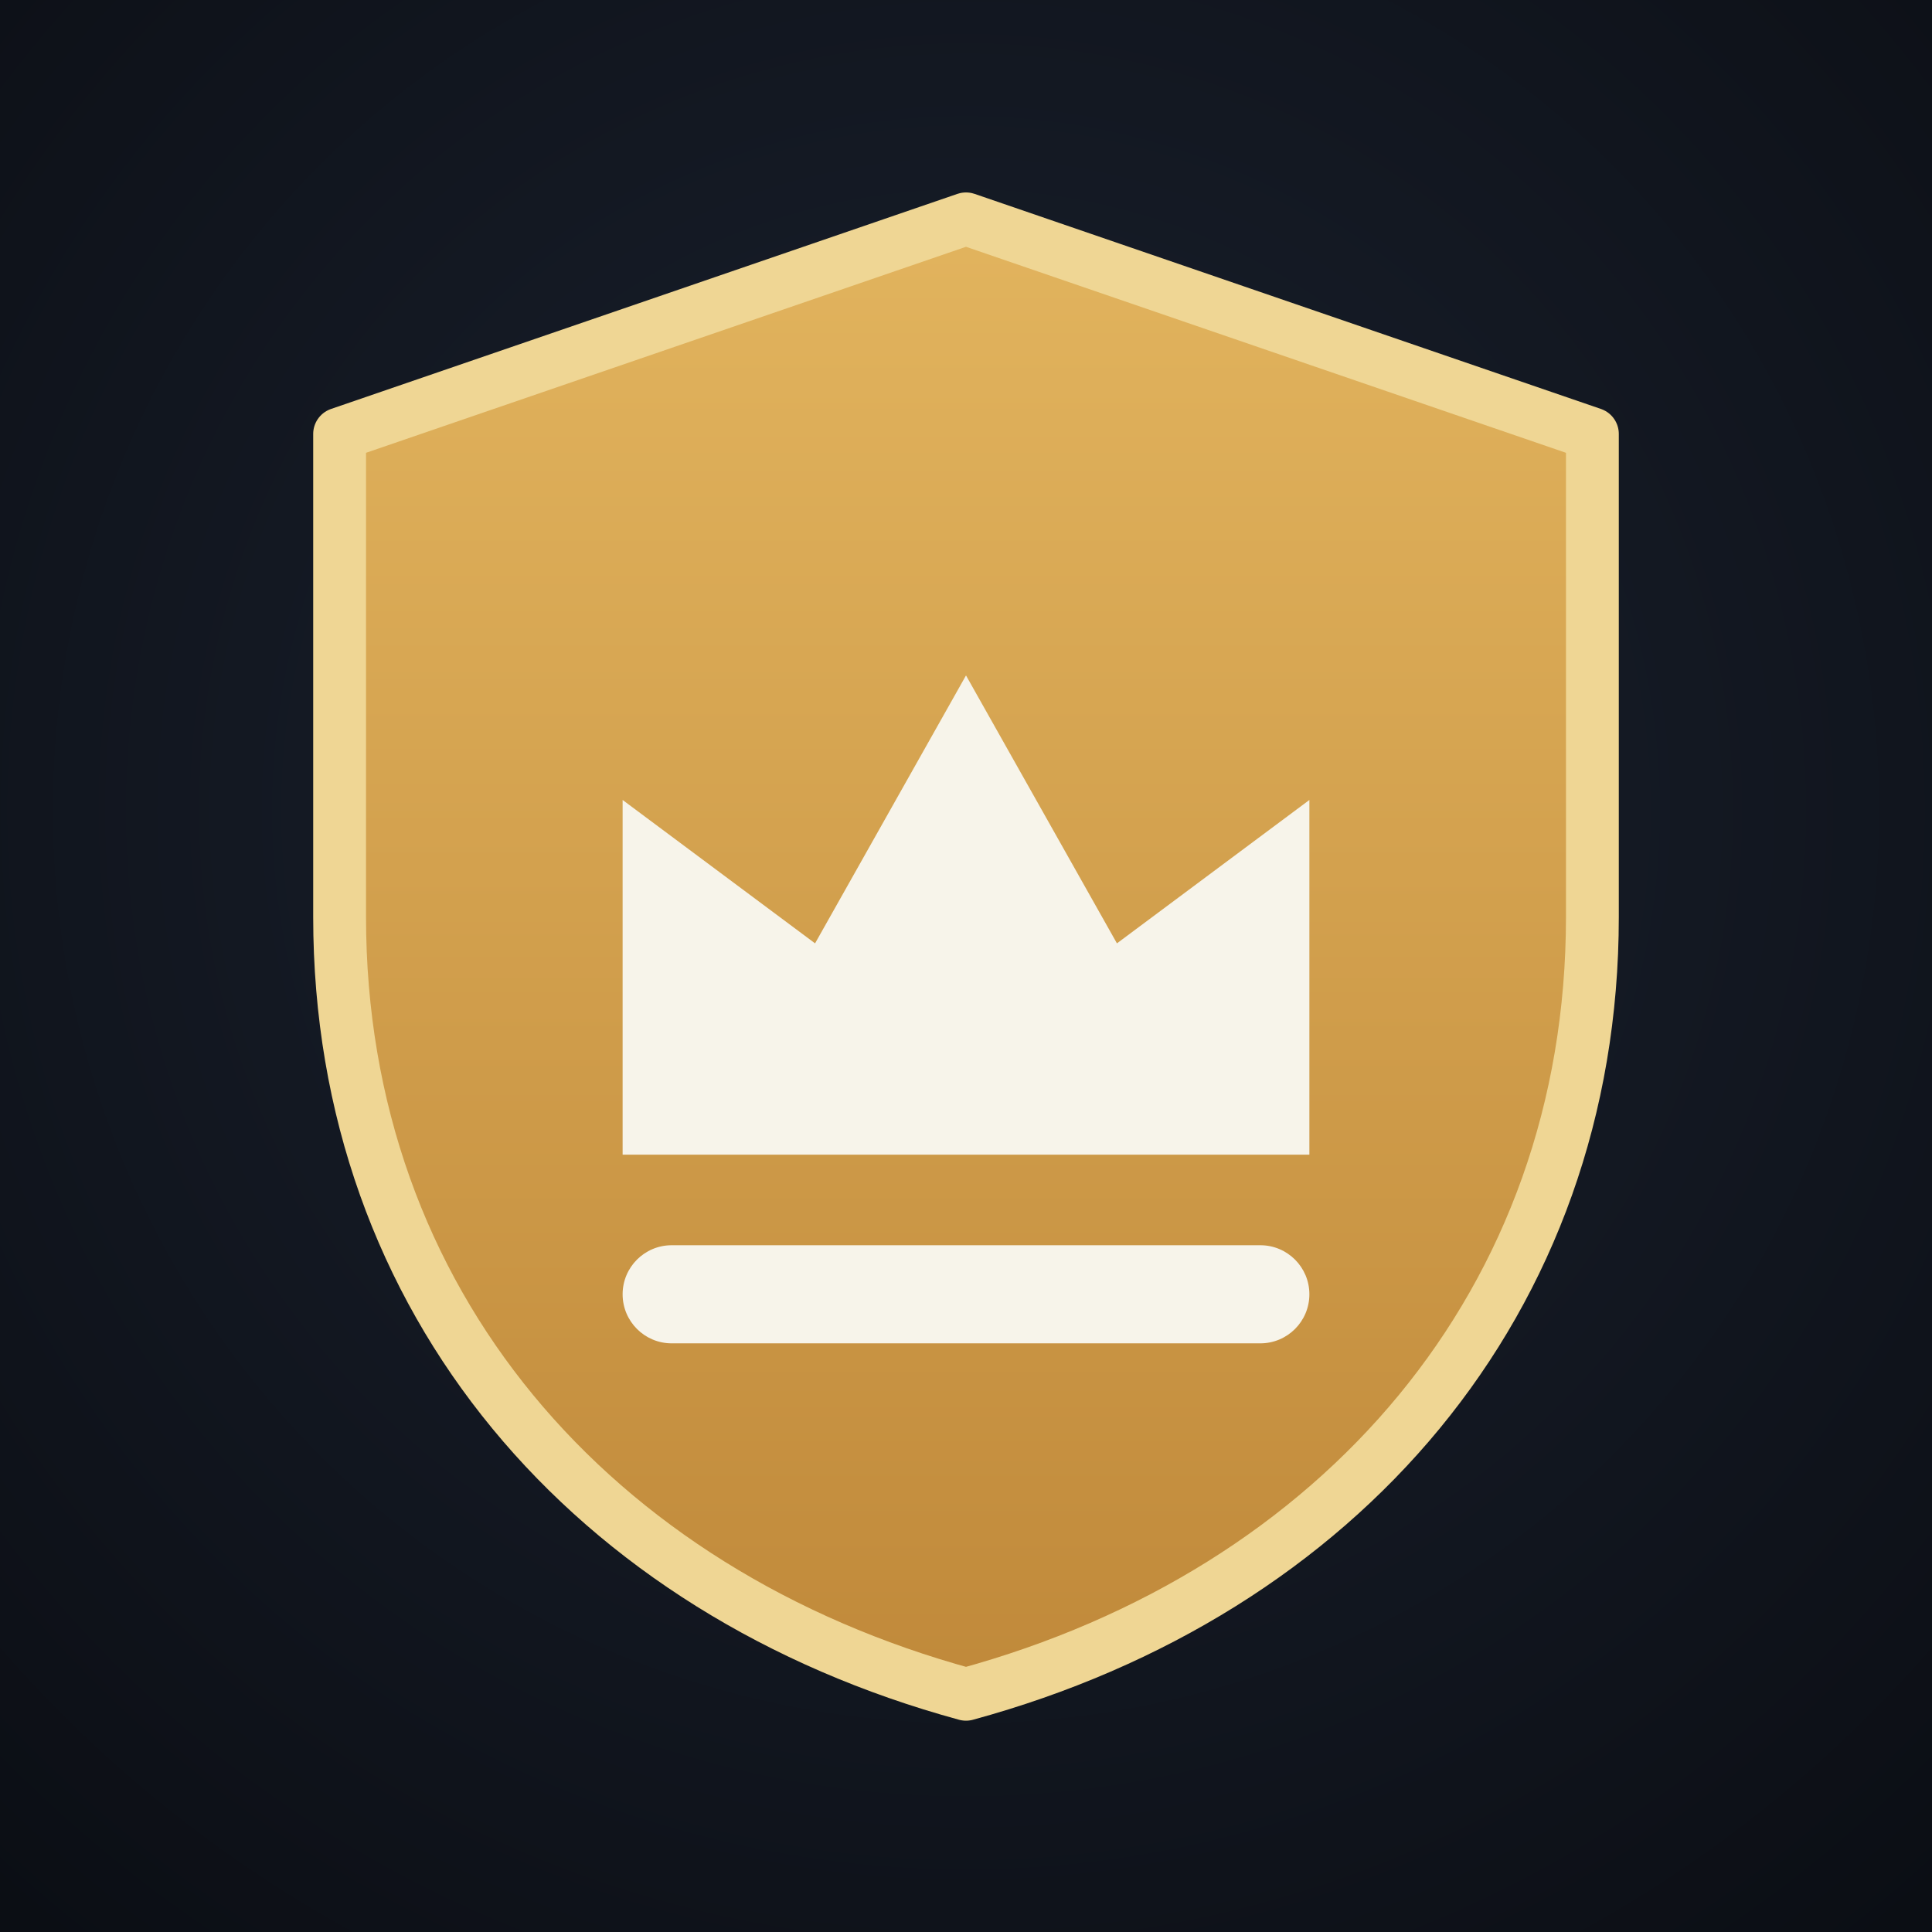
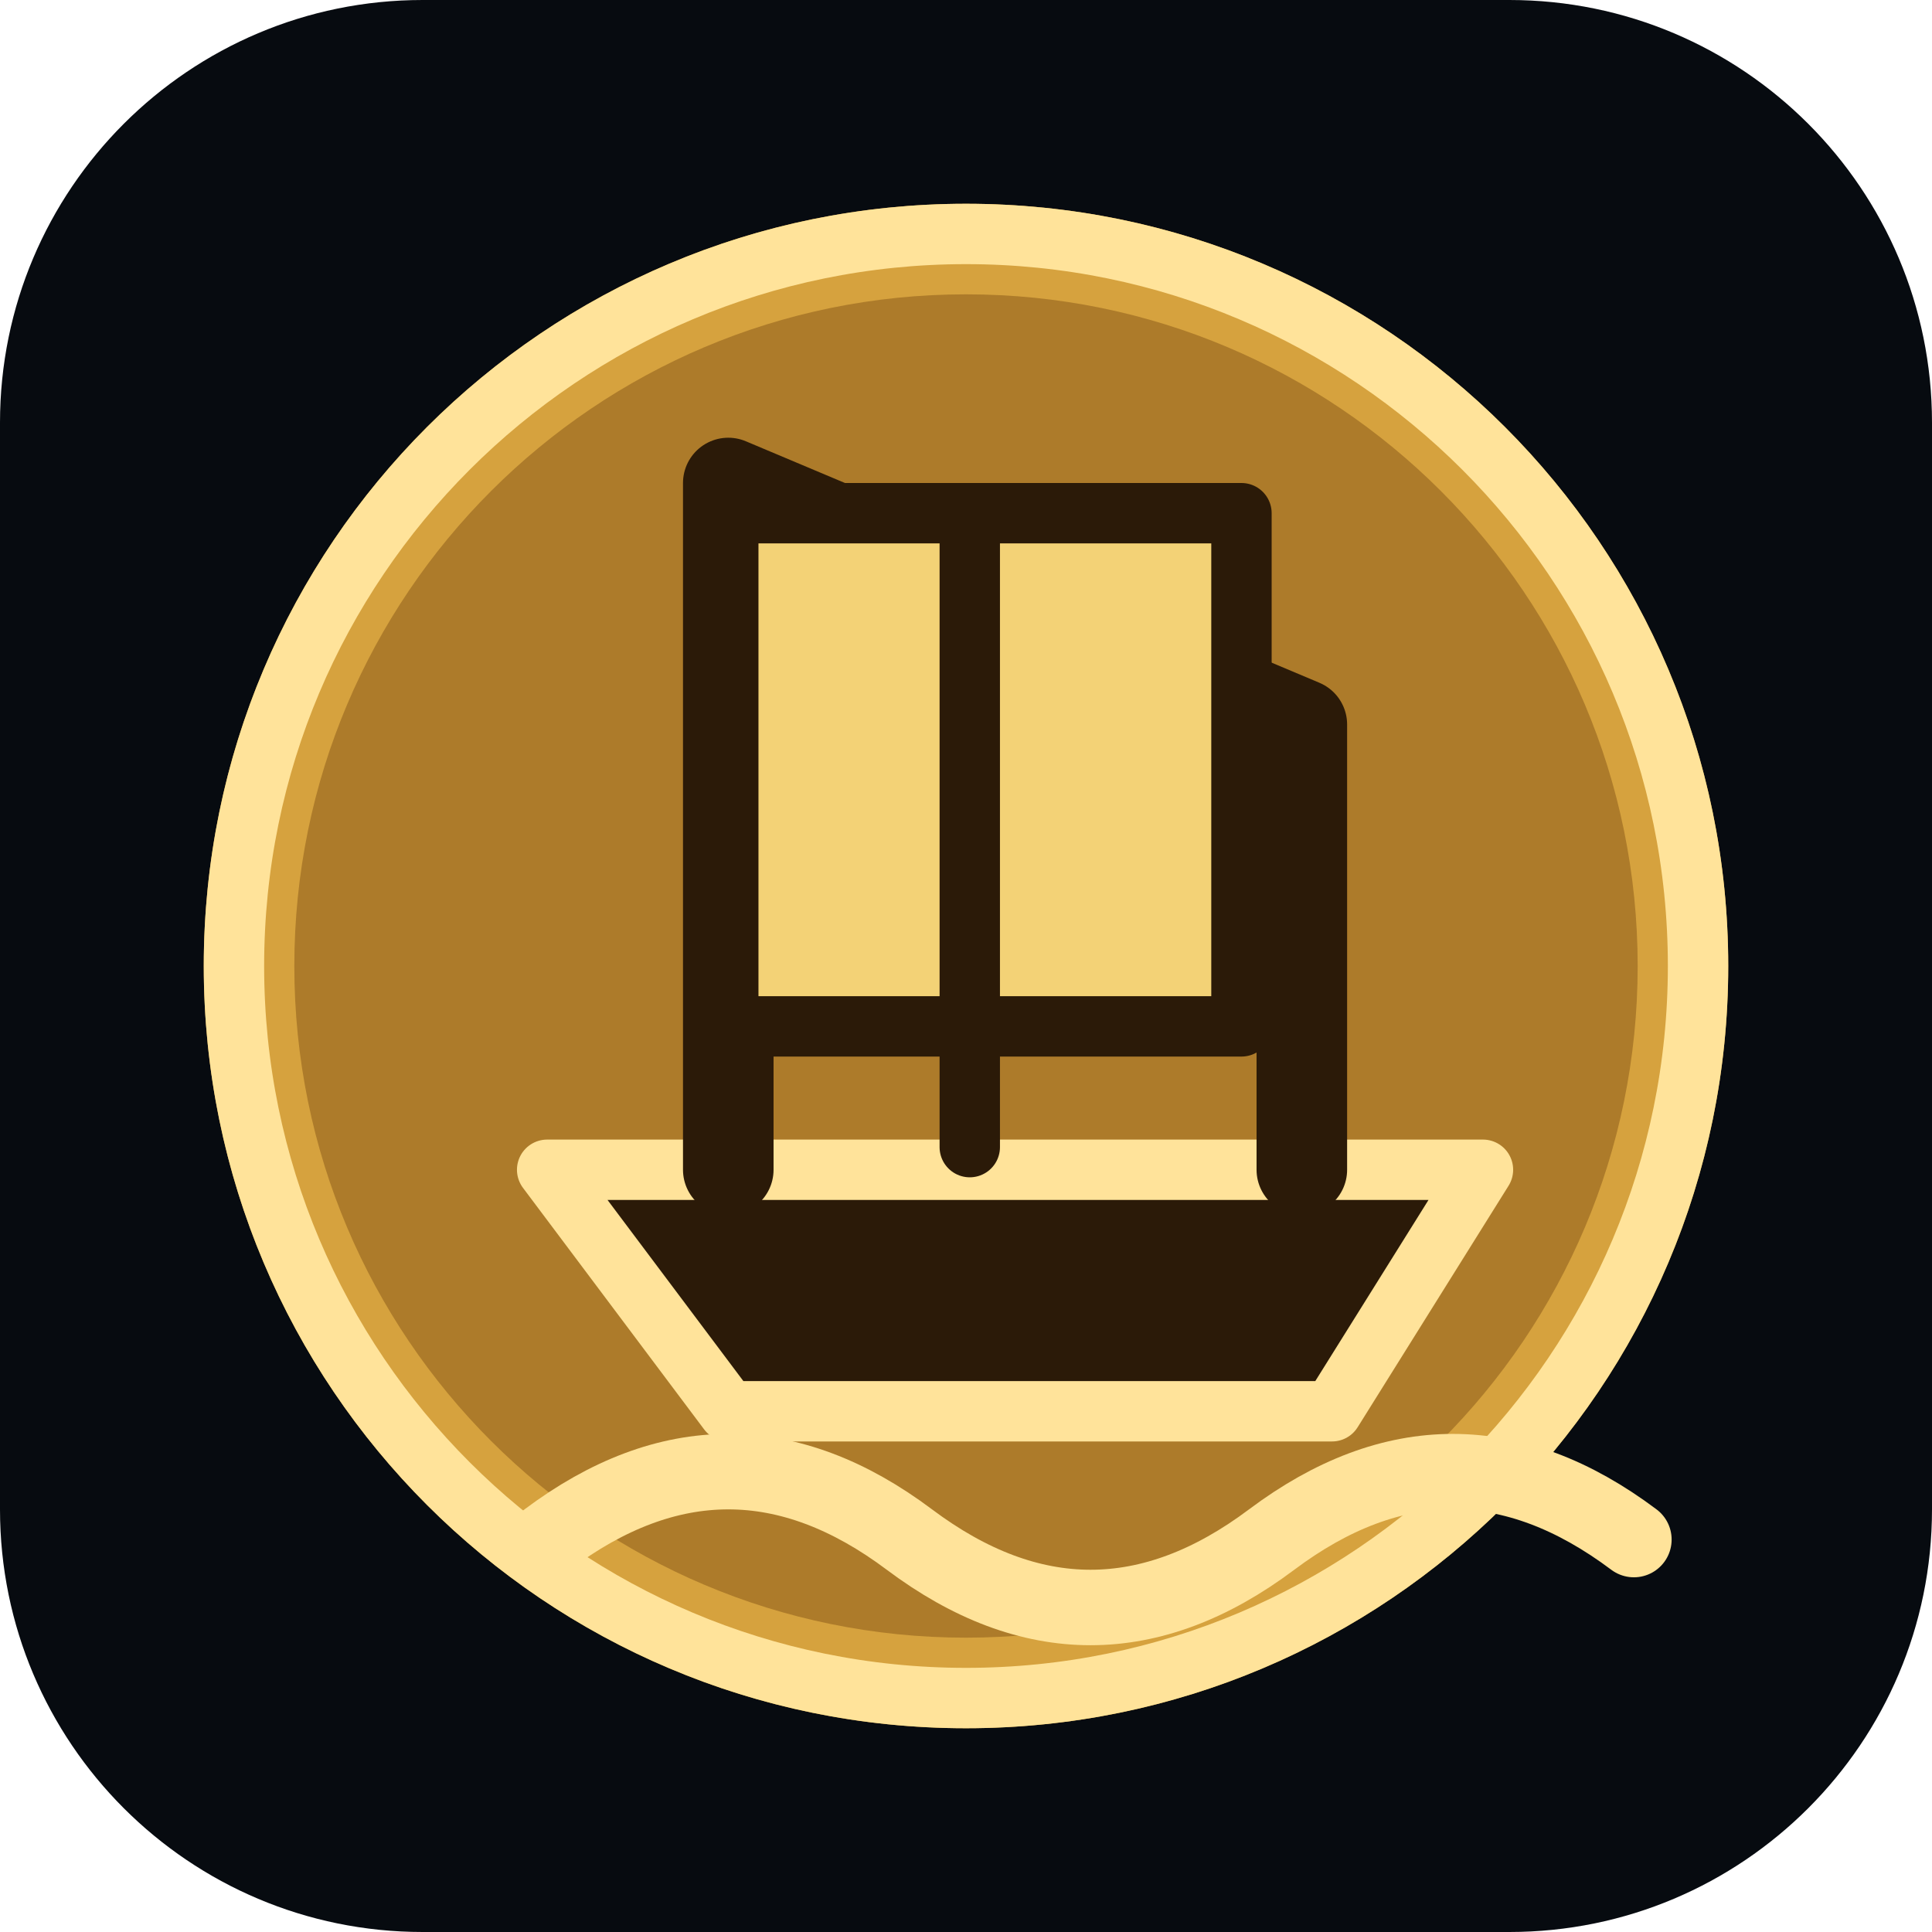
- <svg xmlns="http://www.w3.org/2000/svg" viewBox="0 0 512 512" width="512" height="512">
-   <defs>
-     <radialGradient id="bg" cx="50%" cy="42%" r="75%">
-       <stop offset="0%" stop-color="#1b2230" />
-       <stop offset="100%" stop-color="#0b0e14" />
-     </radialGradient>
-     <linearGradient id="shield" x1="0" y1="0" x2="0" y2="1">
-       <stop offset="0%" stop-color="#e2b45e" />
-       <stop offset="100%" stop-color="#c0893a" />
-     </linearGradient>
-   </defs>
-   <rect width="512" height="512" fill="url(#bg)" />
-   <path d="M256 58l166 57v128c0 102-67 179-166 206-99-27-166-104-166-206V115z" fill="url(#shield)" stroke="#efd694" stroke-width="14" stroke-linejoin="round" />
-   <path d="M165 306v-94l51 38 40-71 40 71 51-38v94z" fill="#f7f4ea" />
-   <rect x="165" y="330" width="182" height="26" rx="13" fill="#f7f4ea" />
+ <svg xmlns="http://www.w3.org/2000/svg" viewBox="0 0 512 512">
+   <rect width="512" height="512" rx="112" fill="#070b10" />
+   <circle cx="256" cy="256" r="202" fill="#d6a23e" />
+   <circle cx="256" cy="256" r="178" fill="#8b5b19" opacity=".55" />
+   <circle cx="256" cy="256" r="194" fill="none" stroke="#ffe39a" stroke-width="16" />
+   <path d="M145 310h248l-40 64H193z" fill="#2b1a08" stroke="#ffe39a" stroke-width="16" stroke-linejoin="round" />
+   <path d="M193 310V128l152 64v118" fill="none" stroke="#2b1a08" stroke-width="24" stroke-linecap="round" stroke-linejoin="round" />
+   <path d="M193 136h136v136H193z" fill="#f3d276" stroke="#2b1a08" stroke-width="16" stroke-linejoin="round" />
+   <path d="M257 144v160" stroke="#2b1a08" stroke-width="16" stroke-linecap="round" />
+   <path d="M145 408c32-24 64-24 96 0s64 24 96 0 64-24 96 0" fill="none" stroke="#ffe39a" stroke-width="20" stroke-linecap="round" />
</svg>
